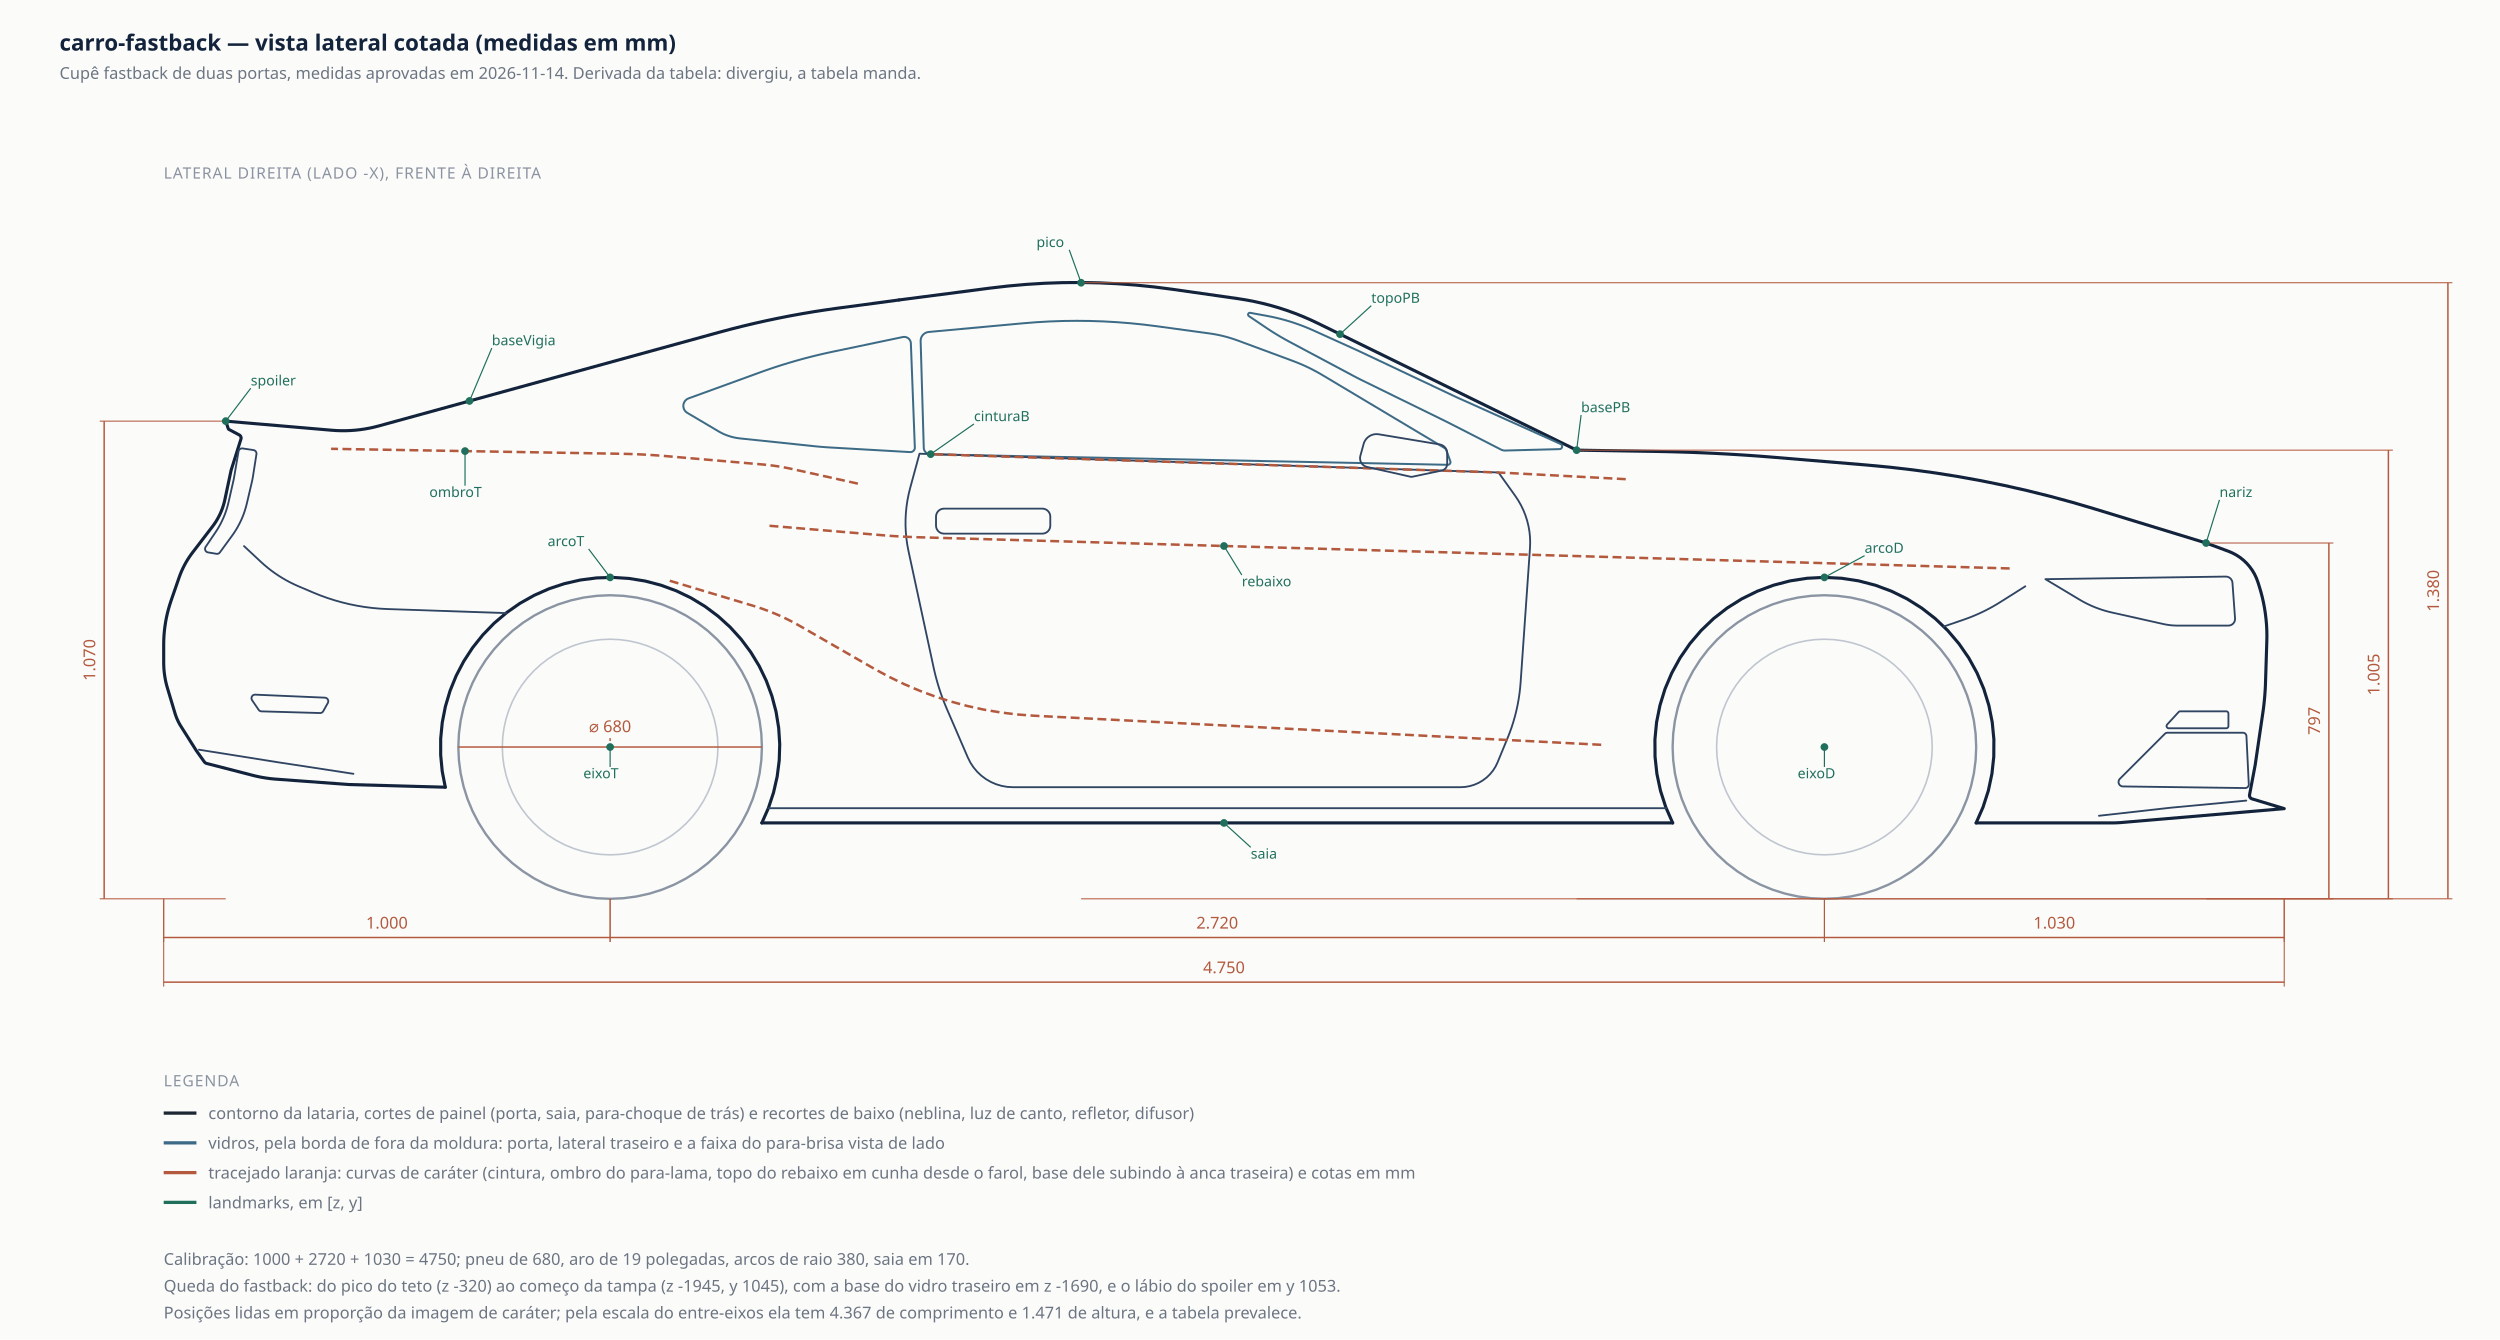
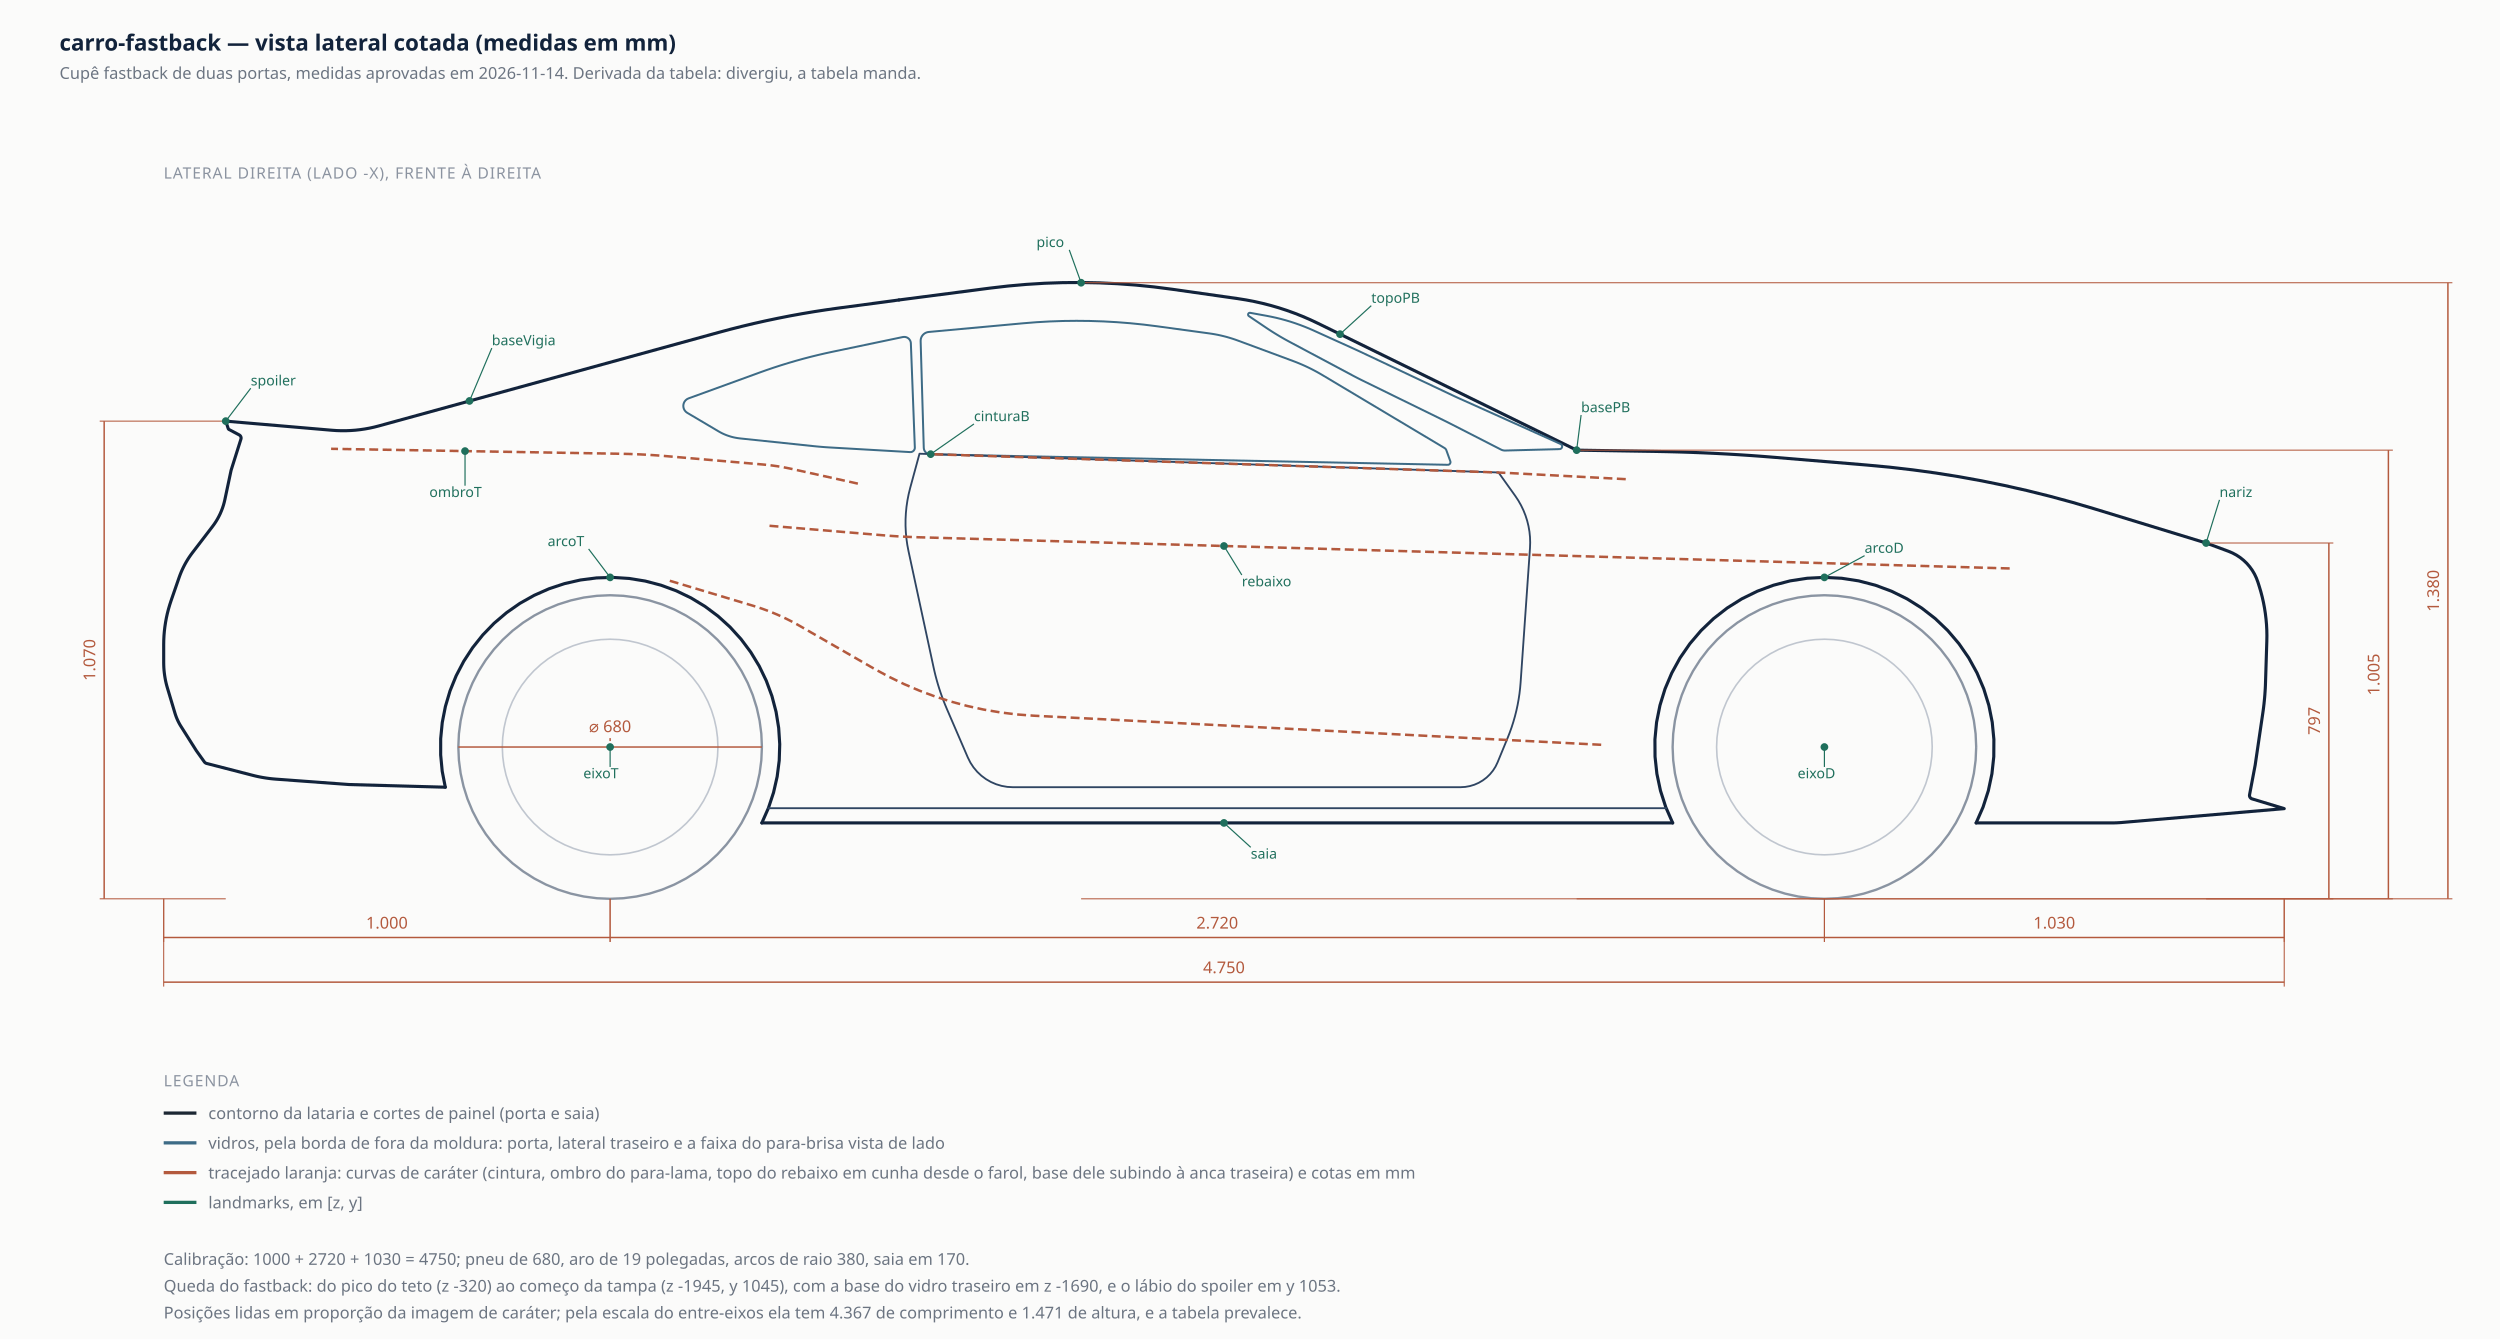
<svg xmlns="http://www.w3.org/2000/svg" viewBox="0 0 1680 900" width="1680" height="900" font-family="ui-sans-serif, system-ui, sans-serif">
  <rect width="1680" height="900" fill="#fbfbfa" />
  <style>
  .contorno{fill:none;stroke:#12233b;stroke-width:2.1;stroke-linejoin:round;stroke-linecap:round}
  .painel{fill:none;stroke:#2f4562;stroke-width:1.25;stroke-linejoin:round;stroke-linecap:round}
  .vidro{fill:none;stroke:#3d6b86;stroke-width:1.35;stroke-linejoin:round}
  .cromo{fill:none;stroke:#8a94a2;stroke-width:1.4;stroke-linejoin:round}
  .roda{fill:none;stroke:#8a94a2;stroke-width:1.6}
  .aro{fill:none;stroke:#c0c6cf;stroke-width:1.1}
  .oculta{fill:none;stroke:#8a94a2;stroke-width:1.1;stroke-dasharray:5 3}
  .eixo{fill:none;stroke:#c8ccd2;stroke-width:1;stroke-dasharray:9 4 2 4}
  .carater{fill:none;stroke:#b3593d;stroke-width:1.7;stroke-dasharray:6 3}
  .corte{fill:none;stroke:#6a4c93;stroke-width:1.9;stroke-dasharray:12 3 2 3}
  .cortet{fill:#6a4c93;font-size:11px;font-weight:700}
  .cota{stroke:#b3593d;stroke-width:1;fill:none}
  .ext{stroke:#b3593d;stroke-width:0.7;fill:none}
  .cotat{fill:#b3593d;font-size:11px}
  .lm{fill:#1f6f5c}
  .lmt{fill:#1f6f5c;font-size:9.5px}
  .tit{fill:#12233b;font-size:15px;font-weight:600}
  .sub{fill:#6b7481;font-size:11px}
  .rot{fill:#8b93a0;font-size:10.5px;letter-spacing:.06em}
</style>
  <text x="40" y="34" class="tit">carro-fastback — vista lateral cotada (medidas em mm)</text>
  <text x="40" y="53" class="sub">Cupê fastback de duas portas, medidas aprovadas em 2026-11-14. Derivada da tabela: divergiu, a tabela manda.</text>
  <text x="110" y="120" class="rot">LATERAL DIREITA (LADO -X), FRENTE À DIREITA</text>
  <path class="contorno" d="M 1327.96 553 L 1418.67 553 L 1419.43 553 L 1420.2 552.99 L 1420.97 552.97 L 1421.73 552.95 L 1422.5 552.92 L 1423.26 552.88 L 1424.03 552.84 L 1424.79 552.79 L 1425.56 552.74 L 1426.32 552.67 L 1535 543.4 L 1513.36 536.83 L 1513.03 536.7 L 1512.73 536.53 L 1512.45 536.31 L 1512.21 536.06 L 1512.01 535.77 L 1511.85 535.46 L 1511.73 535.13 L 1511.67 534.78 L 1511.66 534.43 L 1511.7 534.08 L 1515.43 514.37 L 1515.44 514.29 L 1515.46 514.22 L 1515.47 514.15 L 1515.48 514.07 L 1515.5 514 L 1515.51 513.93 L 1515.52 513.85 L 1515.53 513.78 L 1515.54 513.71 L 1515.55 513.63 L 1520.61 479.17 L 1520.9 477.13 L 1521.16 475.1 L 1521.4 473.06 L 1521.61 471.02 L 1521.81 468.97 L 1521.98 466.93 L 1522.12 464.88 L 1522.25 462.83 L 1522.35 460.78 L 1522.42 458.73 L 1523.3 430.87 L 1523.36 427.13 L 1523.29 423.39 L 1523.09 419.66 L 1522.76 415.93 L 1522.31 412.22 L 1521.74 408.52 L 1521.04 404.85 L 1520.22 401.2 L 1519.27 397.58 L 1518.2 394 L 1517.33 391.25 L 1516.3 388.46 L 1515.03 385.77 L 1513.51 383.21 L 1511.77 380.8 L 1509.82 378.55 L 1507.67 376.5 L 1505.35 374.64 L 1502.86 373.01 L 1500.24 371.61 L 1497.5 370.45 L 1482.5 364.9" />
  <path class="contorno" d="M 1482.5 364.9 L 1407.5 341.95 L 1392.51 337.54 L 1377.43 333.45 L 1362.26 329.68 L 1347.02 326.24 L 1331.71 323.12 L 1316.33 320.33 L 1300.9 317.87 L 1285.42 315.75 L 1269.9 313.95 L 1254.34 312.49 L 1192.58 307.34 L 1184.57 306.7 L 1176.55 306.11 L 1168.52 305.58 L 1160.5 305.1 L 1152.47 304.67 L 1144.43 304.3 L 1136.4 303.98 L 1128.36 303.72 L 1120.32 303.51 L 1112.28 303.35 L 1059.5 302.5" />
  <path class="contorno" d="M 1059.5 302.5 L 885.59 217.25 L 880.48 214.84 L 875.29 212.59 L 870.03 210.51 L 864.72 208.59 L 859.34 206.84 L 853.91 205.26 L 848.44 203.86 L 842.92 202.62 L 837.37 201.56 L 831.79 200.67 L 787.6 194.37 L 775.43 192.8 L 763.23 191.56 L 750.99 190.66 L 738.74 190.08 L 726.47 189.84 L 714.21 189.93 L 701.95 190.35 L 689.7 191.11 L 677.48 192.2 L 665.3 193.61 L 604.1 201.58" />
  <path class="contorno" d="M 604.1 201.58 L 563.3 207.04 L 555.16 208.19 L 547.04 209.44 L 538.93 210.81 L 530.84 212.28 L 522.78 213.87 L 514.73 215.56 L 506.71 217.36 L 498.72 219.27 L 490.75 221.29 L 482.81 223.42 L 254.53 286.23 L 251.44 287.02 L 248.33 287.7 L 245.19 288.27 L 242.04 288.73 L 238.87 289.08 L 235.69 289.31 L 232.51 289.43 L 229.32 289.44 L 226.13 289.34 L 222.95 289.12 L 151.7 283" />
  <path class="contorno" d="M 151.7 283 L 153.35 287.95 L 153.38 288.03 L 153.42 288.11 L 153.46 288.19 L 153.51 288.27 L 153.57 288.34 L 153.63 288.41 L 153.7 288.47 L 153.77 288.53 L 153.84 288.58 L 153.92 288.63 L 160.74 292.26 L 161.02 292.44 L 161.28 292.65 L 161.5 292.9 L 161.69 293.17 L 161.83 293.47 L 161.94 293.79 L 162 294.12 L 162.01 294.45 L 161.98 294.78 L 161.9 295.1 L 155.48 315.45 L 155.44 315.56 L 155.41 315.67 L 155.37 315.78 L 155.34 315.89 L 155.31 316 L 155.28 316.12 L 155.26 316.23 L 155.23 316.34 L 155.2 316.46 L 155.18 316.57 L 151.11 335.75 L 150.65 337.7 L 150.11 339.62 L 149.48 341.52 L 148.76 343.39 L 147.97 345.23 L 147.09 347.02 L 146.14 348.78 L 145.11 350.49 L 144 352.16 L 142.82 353.77 L 129.39 371.31 L 128.25 372.85 L 127.15 374.43 L 126.11 376.04 L 125.12 377.69 L 124.18 379.37 L 123.3 381.08 L 122.47 382.81 L 121.7 384.57 L 120.99 386.35 L 120.33 388.16 L 114.95 403.7 L 114.02 406.55 L 113.18 409.43 L 112.44 412.33 L 111.79 415.26 L 111.25 418.21 L 110.8 421.18 L 110.45 424.15 L 110.2 427.14 L 110.05 430.14 L 110 433.14 L 110 445.19 L 110.03 446.94 L 110.1 448.69 L 110.23 450.43 L 110.41 452.17 L 110.64 453.91 L 110.92 455.63 L 111.24 457.35 L 111.62 459.06 L 112.05 460.75 L 112.53 462.43 L 117.58 479.27 L 117.88 480.21 L 118.2 481.14 L 118.54 482.05 L 118.91 482.96 L 119.31 483.86 L 119.73 484.75 L 120.17 485.62 L 120.63 486.48 L 121.12 487.33 L 121.64 488.17 L 131.72 504.11 L 131.76 504.17 L 131.79 504.23 L 131.83 504.28 L 131.87 504.34 L 131.9 504.4 L 131.94 504.45 L 131.98 504.51 L 132.02 504.56 L 132.06 504.62 L 132.1 504.68 L 137.27 511.91 L 137.39 512.08 L 137.53 512.23 L 137.68 512.38 L 137.84 512.52 L 138.01 512.64 L 138.19 512.75 L 138.37 512.85 L 138.56 512.94 L 138.76 513.01 L 138.96 513.07 L 169.7 520.99 L 171.26 521.38 L 172.82 521.74 L 174.4 522.07 L 175.98 522.37 L 177.56 522.64 L 179.15 522.89 L 180.74 523.11 L 182.33 523.3 L 183.93 523.46 L 185.53 523.59 L 233.95 527.16 L 234.06 527.17 L 234.17 527.17 L 234.28 527.18 L 234.39 527.19 L 234.5 527.19 L 234.61 527.2 L 234.72 527.2 L 234.83 527.21 L 234.94 527.21 L 235.05 527.22 L 299.24 529" />
  <path class="contorno" d="M 299.24 529 L 297.16 518.25 L 296.13 507.34 L 296.14 496.39 L 297.2 485.49 L 299.31 474.74 L 302.43 464.24 L 306.55 454.1 L 311.63 444.39 L 317.61 435.22 L 324.45 426.66 L 332.07 418.79 L 340.42 411.7 L 349.4 405.44 L 358.95 400.07 L 368.97 395.64 L 379.36 392.19 L 390.04 389.76 L 400.9 388.36 L 411.85 388.02 L 422.78 388.72 L 433.59 390.47 L 444.19 393.25 L 454.47 397.03 L 464.33 401.78 L 473.7 407.46 L 482.48 414.01 L 490.59 421.37 L 497.96 429.48 L 504.51 438.25 L 510.19 447.61 L 514.95 457.48 L 518.74 467.76 L 521.52 478.35 L 523.27 489.16 L 523.98 500.09 L 523.64 511.04 L 522.25 521.9 L 519.82 532.58 L 516.38 542.98 L 511.96 553" />
  <path class="contorno" d="M 511.96 553 L 1124.04 553" />
  <path class="contorno" d="M 1124.04 553 L 1119.39 542.38 L 1115.84 531.35 L 1113.43 520.01 L 1112.18 508.48 L 1112.11 496.89 L 1113.22 485.35 L 1115.5 473.98 L 1118.91 462.91 L 1123.44 452.23 L 1129.02 442.08 L 1135.61 432.54 L 1143.13 423.72 L 1151.51 415.7 L 1160.66 408.59 L 1170.48 402.43 L 1180.88 397.31 L 1191.75 393.27 L 1202.97 390.35 L 1214.42 388.59 L 1226 388 L 1237.58 388.59 L 1249.03 390.35 L 1260.25 393.27 L 1271.12 397.31 L 1281.52 402.43 L 1291.34 408.59 L 1300.49 415.7 L 1308.87 423.72 L 1316.39 432.54 L 1322.98 442.08 L 1328.56 452.23 L 1333.09 462.91 L 1336.5 473.98 L 1338.78 485.35 L 1339.89 496.89 L 1339.82 508.48 L 1338.57 520.01 L 1336.16 531.35 L 1332.61 542.38 L 1327.96 553" />
  <path class="vidro" d="M 972.88 312.35 L 973.23 312.32 L 973.56 312.23 L 973.87 312.07 L 974.15 311.86 L 974.38 311.6 L 974.55 311.3 L 974.67 310.97 L 974.72 310.62 L 974.7 310.27 L 974.61 309.94 L 971.96 302.61 L 971.89 302.42 L 971.8 302.23 L 971.7 302.05 L 971.58 301.88 L 971.46 301.72 L 971.32 301.56 L 971.17 301.42 L 971.02 301.29 L 970.85 301.16 L 970.68 301.05 L 888.69 252.07 L 886.79 250.96 L 884.87 249.88 L 882.92 248.84 L 880.96 247.83 L 878.98 246.86 L 876.98 245.92 L 874.97 245.03 L 872.94 244.17 L 870.89 243.34 L 868.83 242.56 L 831.77 228.83 L 829.92 228.17 L 828.05 227.55 L 826.17 226.97 L 824.27 226.42 L 822.37 225.93 L 820.45 225.47 L 818.53 225.05 L 816.59 224.68 L 814.65 224.35 L 812.7 224.06 L 777.5 219.25 L 768.53 218.13 L 759.53 217.21 L 750.51 216.5 L 741.48 215.99 L 732.44 215.69 L 723.4 215.59 L 714.36 215.7 L 705.32 216.02 L 696.29 216.54 L 687.27 217.27 L 624.11 223.08 L 623.22 223.23 L 622.36 223.52 L 621.56 223.92 L 620.82 224.45 L 620.17 225.08 L 619.62 225.8 L 619.19 226.59 L 618.88 227.44 L 618.71 228.33 L 618.67 229.23 L 620.77 300.92 L 620.85 301.6 L 621.02 302.26 L 621.29 302.89 L 621.66 303.47 L 622.1 303.98 L 622.63 304.43 L 623.21 304.79 L 623.84 305.05 L 624.5 305.22 L 625.18 305.29 L 972.88 312.35" />
  <path class="vidro" d="M 1048.01 301.81 L 1048.49 301.73 L 1048.93 301.53 L 1049.3 301.22 L 1049.57 300.82 L 1049.73 300.36 L 1049.76 299.88 L 1049.66 299.41 L 1049.44 298.98 L 1049.12 298.62 L 1048.71 298.37 L 980.59 267.74 L 980.17 267.55 L 979.75 267.36 L 979.34 267.17 L 978.92 266.98 L 978.5 266.79 L 978.09 266.6 L 977.67 266.41 L 977.26 266.21 L 976.85 266.02 L 976.43 265.82 L 914.23 236.42 L 913.89 236.26 L 913.54 236.09 L 913.19 235.93 L 912.84 235.77 L 912.5 235.61 L 912.15 235.45 L 911.8 235.29 L 911.45 235.13 L 911.1 234.97 L 910.75 234.81 L 882.77 222.12 L 879.72 220.78 L 876.63 219.52 L 873.51 218.33 L 870.37 217.22 L 867.19 216.18 L 864 215.23 L 860.78 214.35 L 857.53 213.55 L 854.28 212.84 L 851 212.2 L 840.12 210.22 L 839.8 210.21 L 839.48 210.28 L 839.19 210.44 L 838.96 210.67 L 838.8 210.95 L 838.72 211.27 L 838.72 211.59 L 838.82 211.9 L 838.99 212.18 L 839.24 212.4 L 850.75 220.17 L 852.3 221.21 L 853.87 222.23 L 855.44 223.23 L 857.03 224.22 L 858.63 225.19 L 860.23 226.15 L 861.85 227.09 L 863.47 228.01 L 865.11 228.91 L 866.75 229.8 L 908.86 252.26 L 909.59 252.65 L 910.32 253.03 L 911.05 253.41 L 911.78 253.79 L 912.52 254.17 L 913.25 254.54 L 913.99 254.91 L 914.72 255.28 L 915.46 255.65 L 916.2 256.01 L 970.6 282.67 L 970.98 282.86 L 971.36 283.04 L 971.74 283.23 L 972.12 283.42 L 972.5 283.61 L 972.87 283.8 L 973.25 283.99 L 973.63 284.18 L 974 284.37 L 974.38 284.56 L 1008.64 302.1 L 1008.91 302.23 L 1009.18 302.35 L 1009.47 302.45 L 1009.75 302.54 L 1010.04 302.61 L 1010.34 302.67 L 1010.63 302.72 L 1010.93 302.75 L 1011.23 302.76 L 1011.53 302.76 L 1048.01 301.81" />
  <path class="vidro" d="M 611.6 303.81 L 612.1 303.8 L 612.59 303.7 L 613.06 303.53 L 613.49 303.28 L 613.88 302.96 L 614.2 302.58 L 614.46 302.15 L 614.65 301.69 L 614.75 301.2 L 614.77 300.7 L 612.1 230.72 L 612.01 229.95 L 611.78 229.2 L 611.42 228.51 L 610.95 227.88 L 610.38 227.35 L 609.72 226.92 L 609 226.62 L 608.24 226.44 L 607.46 226.4 L 606.68 226.49 L 559.64 236.34 L 554.63 237.42 L 549.63 238.58 L 544.65 239.81 L 539.69 241.11 L 534.75 242.48 L 529.83 243.92 L 524.93 245.43 L 520.05 247.01 L 515.19 248.66 L 510.36 250.38 L 462.73 267.7 L 461.64 268.24 L 460.7 269.01 L 459.96 269.97 L 459.45 271.08 L 459.2 272.27 L 459.23 273.49 L 459.52 274.67 L 460.08 275.75 L 460.86 276.68 L 461.83 277.42 L 482.73 289.79 L 484.08 290.55 L 485.46 291.26 L 486.87 291.9 L 488.31 292.48 L 489.77 292.99 L 491.25 293.45 L 492.75 293.84 L 494.26 294.16 L 495.79 294.42 L 497.32 294.62 L 546.92 299.82 L 548.04 299.93 L 549.15 300.04 L 550.27 300.14 L 551.39 300.24 L 552.51 300.33 L 553.62 300.42 L 554.74 300.51 L 555.86 300.58 L 556.98 300.66 L 558.1 300.72 L 611.6 303.81" />
  <path class="painel" d="M 1007 317.5 L 1018.25 333.25 L 1020.3 336.35 L 1022.14 339.58 L 1023.75 342.93 L 1025.12 346.38 L 1026.26 349.92 L 1027.14 353.52 L 1027.78 357.19 L 1028.16 360.88 L 1028.28 364.6 L 1028.15 368.31 L 1021.85 458.62 L 1021.52 462.46 L 1021.07 466.28 L 1020.49 470.09 L 1019.8 473.88 L 1018.98 477.64 L 1018.04 481.38 L 1016.98 485.08 L 1015.81 488.75 L 1014.51 492.38 L 1013.1 495.96 L 1006.38 512.28 L 1005 515.15 L 1003.29 517.83 L 1001.27 520.3 L 998.98 522.51 L 996.44 524.43 L 993.7 526.05 L 990.78 527.33 L 987.73 528.25 L 984.6 528.81 L 981.42 529 L 680.7 529 L 676.87 528.78 L 673.09 528.11 L 669.41 527.01 L 665.89 525.49 L 662.57 523.57 L 659.49 521.28 L 656.7 518.65 L 654.23 515.71 L 652.12 512.51 L 650.4 509.08 L 636.32 476.48 L 635.19 473.78 L 634.1 471.06 L 633.08 468.32 L 632.1 465.56 L 631.18 462.78 L 630.32 459.99 L 629.51 457.17 L 628.75 454.35 L 628.05 451.51 L 627.4 448.65 L 610.53 370.45 L 609.72 366.22 L 609.12 361.96 L 608.72 357.67 L 608.52 353.37 L 608.53 349.07 L 608.75 344.77 L 609.17 340.49 L 609.8 336.23 L 610.63 332.01 L 611.66 327.83 L 617.9 304.9 L 1007 317.5" />
  <path class="painel" d="M 516.33 543.1 L 1119.67 543.1" />
-   <path class="painel" d="M 340.03 412 L 260.56 409.29 L 255.41 409.02 L 250.28 408.56 L 245.16 407.91 L 240.07 407.07 L 235.02 406.05 L 230.01 404.84 L 225.04 403.45 L 220.13 401.88 L 215.28 400.13 L 210.5 398.2 L 200.66 394.02 L 197.88 392.78 L 195.14 391.44 L 192.45 390.01 L 189.82 388.49 L 187.23 386.87 L 184.71 385.17 L 182.25 383.38 L 179.85 381.5 L 177.51 379.54 L 175.25 377.5 L 164 367" />
  <path class="carater" d="M 1092.5 322 L 1016.15 317.98 L 1014.32 317.89 L 1012.49 317.8 L 1010.66 317.71 L 1008.83 317.63 L 1007 317.55 L 1005.17 317.47 L 1003.34 317.4 L 1001.5 317.33 L 999.67 317.27 L 997.84 317.2 L 625.4 305.2" />
  <path class="carater" d="M 576.5 325 L 532.19 315.15 L 530.26 314.74 L 528.31 314.35 L 526.36 313.98 L 524.41 313.64 L 522.45 313.32 L 520.49 313.04 L 518.52 312.77 L 516.55 312.54 L 514.58 312.33 L 512.61 312.14 L 448.04 306.55 L 444.93 306.29 L 441.82 306.05 L 438.71 305.84 L 435.6 305.64 L 432.49 305.47 L 429.37 305.32 L 426.25 305.19 L 423.14 305.08 L 420.02 305 L 416.9 304.93 L 222.5 301.6" />
  <path class="carater" d="M 1350.5 382 L 617.64 361.05 L 615.17 360.98 L 612.7 360.88 L 610.24 360.78 L 607.77 360.66 L 605.31 360.53 L 602.85 360.39 L 600.38 360.23 L 597.92 360.06 L 595.46 359.87 L 593 359.67 L 515.6 353.2" />
  <path class="carater" d="M 1076 500.5 L 694.65 480.95 L 683.37 480.11 L 672.15 478.73 L 661 476.83 L 649.95 474.4 L 639.03 471.46 L 628.26 468 L 617.67 464.04 L 607.27 459.59 L 597.09 454.65 L 587.16 449.24 L 537.58 420.69 L 534.56 418.99 L 531.5 417.37 L 528.4 415.81 L 525.27 414.33 L 522.1 412.92 L 518.9 411.59 L 515.67 410.33 L 512.42 409.14 L 509.13 408.03 L 505.83 407 L 447.5 389.5" />
-   <path class="painel" d="M 1500.21 391.63 L 1500.11 390.96 L 1499.91 390.31 L 1499.61 389.7 L 1499.23 389.14 L 1498.76 388.64 L 1498.23 388.22 L 1497.63 387.89 L 1497 387.65 L 1496.33 387.5 L 1495.66 387.46 L 1374.5 389.2 L 1397.1 402.76 L 1399.19 403.97 L 1401.3 405.1 L 1403.46 406.17 L 1405.64 407.17 L 1407.86 408.1 L 1410.11 408.95 L 1412.38 409.74 L 1414.68 410.45 L 1416.99 411.08 L 1419.33 411.64 L 1453.65 419.32 L 1454.62 419.52 L 1455.59 419.71 L 1456.57 419.87 L 1457.55 420.01 L 1458.53 420.13 L 1459.51 420.23 L 1460.5 420.3 L 1461.49 420.36 L 1462.48 420.39 L 1463.47 420.4 L 1497.46 420.4 L 1498.2 420.34 L 1498.91 420.16 L 1499.59 419.86 L 1500.21 419.46 L 1500.76 418.96 L 1501.21 418.38 L 1501.57 417.74 L 1501.81 417.04 L 1501.94 416.31 L 1501.95 415.57 L 1500.21 391.63" />
-   <path class="painel" d="M 163.02 301.35 L 162.65 301.32 L 162.28 301.35 L 161.92 301.44 L 161.58 301.58 L 161.26 301.78 L 160.98 302.02 L 160.74 302.3 L 160.54 302.61 L 160.39 302.96 L 160.3 303.32 L 157.37 320.41 L 157.32 320.73 L 157.26 321.05 L 157.2 321.36 L 157.14 321.68 L 157.08 322 L 157.01 322.31 L 156.95 322.63 L 156.88 322.94 L 156.81 323.26 L 156.74 323.57 L 153.59 337.43 L 153.06 339.59 L 152.45 341.73 L 151.76 343.84 L 150.99 345.93 L 150.14 347.98 L 149.22 350.01 L 148.22 352 L 147.15 353.95 L 146.01 355.86 L 144.8 357.72 L 138.19 367.5 L 137.97 367.93 L 137.83 368.38 L 137.78 368.86 L 137.83 369.34 L 137.98 369.79 L 138.21 370.21 L 138.52 370.58 L 138.9 370.87 L 139.32 371.09 L 139.79 371.21 L 145.44 372.16 L 145.7 372.19 L 145.97 372.19 L 146.23 372.16 L 146.49 372.1 L 146.74 372.01 L 146.98 371.9 L 147.21 371.76 L 147.42 371.59 L 147.6 371.41 L 147.77 371.2 L 155.92 360.04 L 157.3 358.07 L 158.6 356.05 L 159.81 353.97 L 160.94 351.85 L 161.99 349.69 L 162.95 347.49 L 163.82 345.25 L 164.59 342.97 L 165.28 340.67 L 165.88 338.34 L 169.19 324.19 L 169.29 323.75 L 169.39 323.31 L 169.48 322.87 L 169.57 322.43 L 169.66 321.99 L 169.74 321.55 L 169.82 321.11 L 169.9 320.67 L 169.98 320.22 L 170.05 319.78 L 172.33 305.19 L 172.36 304.81 L 172.33 304.43 L 172.24 304.06 L 172.09 303.72 L 171.89 303.39 L 171.64 303.11 L 171.35 302.86 L 171.03 302.67 L 170.68 302.53 L 170.31 302.44 L 163.02 301.35" />
-   <path class="painel" d="M 705.8 347.2 L 705.73 346.36 L 705.54 345.53 L 705.21 344.75 L 704.77 344.03 L 704.22 343.38 L 703.57 342.83 L 702.85 342.39 L 702.07 342.06 L 701.24 341.87 L 700.4 341.8 L 634.4 341.8 L 633.56 341.87 L 632.73 342.06 L 631.95 342.39 L 631.23 342.83 L 630.58 343.38 L 630.03 344.03 L 629.59 344.75 L 629.26 345.53 L 629.07 346.36 L 629 347.2 L 629 353.2 L 629.07 354.04 L 629.26 354.87 L 629.59 355.65 L 630.03 356.37 L 630.58 357.02 L 631.23 357.57 L 631.95 358.01 L 632.73 358.34 L 633.56 358.53 L 634.4 358.6 L 700.4 358.6 L 701.24 358.53 L 702.07 358.34 L 702.85 358.01 L 703.57 357.57 L 704.22 357.02 L 704.77 356.37 L 705.21 355.65 L 705.54 354.87 L 705.73 354.04 L 705.8 353.2 L 705.8 347.2" />
-   <path class="painel" d="M 972.5 304.58 L 972.44 303.74 L 972.26 302.92 L 971.97 302.13 L 971.58 301.38 L 971.08 300.7 L 970.49 300.1 L 969.82 299.59 L 969.09 299.17 L 968.31 298.86 L 967.49 298.66 L 926.51 291.84 L 925.2 291.71 L 923.88 291.79 L 922.59 292.05 L 921.35 292.5 L 920.18 293.13 L 919.13 293.92 L 918.2 294.86 L 917.41 295.92 L 916.79 297.09 L 916.35 298.33 L 914.16 306.34 L 913.98 307.29 L 913.96 308.26 L 914.09 309.22 L 914.37 310.15 L 914.8 311.02 L 915.37 311.8 L 916.05 312.49 L 916.84 313.06 L 917.7 313.49 L 918.63 313.78 L 947.86 320.36 L 947.99 320.38 L 948.11 320.4 L 948.24 320.42 L 948.37 320.43 L 948.5 320.43 L 948.63 320.43 L 948.76 320.42 L 948.89 320.41 L 949.01 320.39 L 949.14 320.36 L 968.94 316.16 L 969.52 315.99 L 970.08 315.74 L 970.61 315.42 L 971.08 315.04 L 971.5 314.59 L 971.85 314.09 L 972.13 313.54 L 972.33 312.97 L 972.46 312.37 L 972.5 311.76 L 972.5 304.58" />
-   <path class="painel" d="M 1497.5 479.5 L 1497.48 479.27 L 1497.43 479.04 L 1497.34 478.82 L 1497.21 478.62 L 1497.06 478.44 L 1496.88 478.29 L 1496.68 478.16 L 1496.46 478.07 L 1496.23 478.02 L 1496 478 L 1465.16 478 L 1465.03 478.01 L 1464.91 478.02 L 1464.79 478.05 L 1464.67 478.08 L 1464.56 478.13 L 1464.44 478.18 L 1464.34 478.24 L 1464.24 478.32 L 1464.14 478.4 L 1464.05 478.48 L 1456.32 486.88 L 1456.11 487.16 L 1455.98 487.48 L 1455.92 487.83 L 1455.95 488.17 L 1456.05 488.5 L 1456.22 488.8 L 1456.46 489.05 L 1456.75 489.24 L 1457.08 489.36 L 1457.42 489.4 L 1496 489.4 L 1496.23 489.38 L 1496.46 489.33 L 1496.68 489.24 L 1496.88 489.11 L 1497.06 488.96 L 1497.21 488.78 L 1497.34 488.58 L 1497.43 488.36 L 1497.48 488.13 L 1497.5 487.9 L 1497.5 479.5" />
-   <path class="painel" d="M 1509.61 494.68 L 1509.57 494.32 L 1509.47 493.97 L 1509.31 493.64 L 1509.11 493.33 L 1508.87 493.06 L 1508.59 492.83 L 1508.27 492.65 L 1507.93 492.51 L 1507.58 492.43 L 1507.21 492.4 L 1456.49 492.4 L 1456.31 492.41 L 1456.12 492.43 L 1455.93 492.47 L 1455.75 492.52 L 1455.58 492.58 L 1455.4 492.66 L 1455.24 492.75 L 1455.08 492.86 L 1454.94 492.98 L 1454.8 493.1 L 1424.53 523.37 L 1424.09 523.92 L 1423.8 524.56 L 1423.66 525.25 L 1423.68 525.95 L 1423.87 526.62 L 1424.21 527.24 L 1424.68 527.76 L 1425.26 528.15 L 1425.91 528.4 L 1426.61 528.49 L 1508.75 529.57 L 1509.14 529.54 L 1509.52 529.45 L 1509.88 529.3 L 1510.21 529.09 L 1510.51 528.83 L 1510.75 528.53 L 1510.95 528.19 L 1511.09 527.83 L 1511.16 527.44 L 1511.18 527.05 L 1509.61 494.68" />
-   <path class="painel" d="M 220.3 472.4 L 220.49 471.95 L 220.59 471.47 L 220.59 470.99 L 220.49 470.51 L 220.3 470.06 L 220.02 469.66 L 219.67 469.33 L 219.25 469.07 L 218.79 468.9 L 218.31 468.83 L 171.49 466.81 L 170.97 466.84 L 170.46 466.99 L 169.99 467.25 L 169.6 467.61 L 169.29 468.04 L 169.09 468.53 L 169 469.05 L 169.02 469.58 L 169.16 470.09 L 169.41 470.56 L 173.81 476.99 L 173.95 477.17 L 174.1 477.34 L 174.27 477.49 L 174.45 477.62 L 174.64 477.74 L 174.84 477.84 L 175.06 477.92 L 175.27 477.98 L 175.5 478.02 L 175.72 478.03 L 215.05 479.16 L 215.31 479.15 L 215.57 479.12 L 215.82 479.05 L 216.07 478.96 L 216.3 478.85 L 216.52 478.71 L 216.72 478.54 L 216.91 478.36 L 217.07 478.15 L 217.21 477.93 L 220.3 472.4" />
-   <path class="painel" d="M 133.7 503.8 L 186.06 512.13 L 186.14 512.14 L 186.23 512.16 L 186.32 512.17 L 186.41 512.19 L 186.5 512.2 L 186.59 512.21 L 186.68 512.23 L 186.77 512.24 L 186.86 512.25 L 186.95 512.27 L 237.5 520" />
-   <path class="painel" d="M 1361 394 L 1344.24 404.58 L 1341.89 406.03 L 1339.5 407.43 L 1337.08 408.76 L 1334.63 410.04 L 1332.15 411.27 L 1329.64 412.43 L 1327.11 413.54 L 1324.55 414.59 L 1321.96 415.57 L 1319.36 416.5 L 1306.22 421" />
-   <path class="painel" d="M 1509.5 538 L 1459.59 542.7 L 1459.37 542.72 L 1459.15 542.74 L 1458.93 542.76 L 1458.72 542.78 L 1458.5 542.8 L 1458.28 542.83 L 1458.07 542.85 L 1457.85 542.87 L 1457.63 542.9 L 1457.42 542.92 L 1410.5 548.2" />
  <path class="roda" d="M 1328 502 L 1327.61 493.11 L 1326.45 484.29 L 1324.52 475.6 L 1321.85 467.11 L 1318.44 458.89 L 1314.33 451 L 1309.55 443.5 L 1304.14 436.44 L 1298.12 429.88 L 1291.56 423.86 L 1284.5 418.45 L 1277 413.67 L 1269.11 409.56 L 1260.89 406.15 L 1252.4 403.48 L 1243.71 401.55 L 1234.89 400.39 L 1226 400 L 1217.11 400.39 L 1208.29 401.55 L 1199.6 403.48 L 1191.11 406.15 L 1182.89 409.56 L 1175 413.67 L 1167.5 418.45 L 1160.44 423.86 L 1153.88 429.88 L 1147.86 436.44 L 1142.45 443.5 L 1137.67 451 L 1133.56 458.89 L 1130.15 467.11 L 1127.48 475.6 L 1125.55 484.29 L 1124.39 493.11 L 1124 502 L 1124.39 510.89 L 1125.55 519.71 L 1127.48 528.4 L 1130.15 536.89 L 1133.56 545.11 L 1137.67 553 L 1142.45 560.5 L 1147.86 567.56 L 1153.88 574.12 L 1160.44 580.14 L 1167.5 585.55 L 1175 590.33 L 1182.89 594.44 L 1191.11 597.85 L 1199.6 600.52 L 1208.29 602.45 L 1217.11 603.61 L 1226 604 L 1234.89 603.61 L 1243.71 602.45 L 1252.4 600.52 L 1260.89 597.85 L 1269.11 594.44 L 1277 590.33 L 1284.5 585.55 L 1291.56 580.14 L 1298.12 574.12 L 1304.14 567.56 L 1309.55 560.5 L 1314.33 553 L 1318.44 545.11 L 1321.85 536.89 L 1324.52 528.4 L 1326.45 519.71 L 1327.61 510.89 L 1328 502" />
  <path class="roda" d="M 512 502 L 511.61 493.11 L 510.45 484.29 L 508.52 475.6 L 505.85 467.11 L 502.44 458.89 L 498.33 451 L 493.55 443.5 L 488.14 436.44 L 482.12 429.88 L 475.56 423.86 L 468.5 418.45 L 461 413.67 L 453.11 409.56 L 444.89 406.15 L 436.4 403.48 L 427.71 401.55 L 418.89 400.39 L 410 400 L 401.11 400.39 L 392.29 401.55 L 383.6 403.48 L 375.11 406.15 L 366.89 409.56 L 359 413.67 L 351.5 418.45 L 344.44 423.86 L 337.88 429.88 L 331.86 436.44 L 326.45 443.5 L 321.67 451 L 317.56 458.89 L 314.15 467.11 L 311.48 475.6 L 309.55 484.29 L 308.39 493.11 L 308 502 L 308.39 510.89 L 309.55 519.71 L 311.48 528.4 L 314.15 536.89 L 317.56 545.11 L 321.67 553 L 326.45 560.5 L 331.86 567.56 L 337.88 574.12 L 344.44 580.14 L 351.5 585.55 L 359 590.33 L 366.89 594.44 L 375.11 597.85 L 383.6 600.52 L 392.29 602.45 L 401.11 603.61 L 410 604 L 418.89 603.61 L 427.71 602.45 L 436.4 600.52 L 444.89 597.85 L 453.11 594.44 L 461 590.33 L 468.5 585.55 L 475.56 580.14 L 482.12 574.12 L 488.14 567.56 L 493.55 560.5 L 498.33 553 L 502.44 545.11 L 505.85 536.89 L 508.52 528.4 L 510.45 519.71 L 511.61 510.89 L 512 502" />
  <path class="aro" d="M 1298.45 502 L 1298.17 495.69 L 1297.35 489.42 L 1295.98 483.25 L 1294.08 477.22 L 1291.66 471.38 L 1288.74 465.77 L 1285.35 460.44 L 1281.5 455.43 L 1277.23 450.77 L 1272.57 446.5 L 1267.56 442.65 L 1262.22 439.26 L 1256.62 436.34 L 1250.78 433.92 L 1244.75 432.02 L 1238.58 430.65 L 1232.31 429.83 L 1226 429.55 L 1219.69 429.83 L 1213.42 430.65 L 1207.25 432.02 L 1201.22 433.92 L 1195.38 436.34 L 1189.77 439.26 L 1184.44 442.65 L 1179.43 446.5 L 1174.77 450.77 L 1170.5 455.43 L 1166.65 460.44 L 1163.26 465.77 L 1160.34 471.38 L 1157.92 477.22 L 1156.02 483.25 L 1154.65 489.42 L 1153.83 495.69 L 1153.55 502 L 1153.83 508.31 L 1154.65 514.58 L 1156.02 520.75 L 1157.92 526.78 L 1160.34 532.62 L 1163.26 538.22 L 1166.65 543.56 L 1170.5 548.57 L 1174.77 553.23 L 1179.43 557.5 L 1184.44 561.35 L 1189.77 564.74 L 1195.38 567.66 L 1201.22 570.08 L 1207.25 571.98 L 1213.42 573.35 L 1219.69 574.17 L 1226 574.45 L 1232.31 574.17 L 1238.58 573.35 L 1244.75 571.98 L 1250.78 570.08 L 1256.62 567.66 L 1262.22 564.74 L 1267.56 561.35 L 1272.57 557.5 L 1277.23 553.23 L 1281.5 548.57 L 1285.35 543.56 L 1288.74 538.22 L 1291.66 532.62 L 1294.08 526.78 L 1295.98 520.75 L 1297.35 514.58 L 1298.17 508.31 L 1298.45 502" />
  <path class="aro" d="M 482.45 502 L 482.17 495.69 L 481.35 489.42 L 479.98 483.25 L 478.08 477.22 L 475.66 471.38 L 472.74 465.77 L 469.35 460.44 L 465.5 455.43 L 461.23 450.77 L 456.57 446.5 L 451.56 442.65 L 446.22 439.26 L 440.62 436.34 L 434.78 433.92 L 428.75 432.02 L 422.58 430.65 L 416.31 429.83 L 410 429.55 L 403.69 429.83 L 397.42 430.65 L 391.25 432.02 L 385.22 433.92 L 379.38 436.34 L 373.77 439.26 L 368.44 442.65 L 363.43 446.5 L 358.77 450.77 L 354.5 455.43 L 350.65 460.44 L 347.26 465.77 L 344.34 471.38 L 341.92 477.22 L 340.02 483.25 L 338.65 489.42 L 337.83 495.69 L 337.55 502 L 337.83 508.31 L 338.65 514.58 L 340.02 520.75 L 341.92 526.78 L 344.34 532.62 L 347.26 538.22 L 350.65 543.56 L 354.5 548.57 L 358.77 553.23 L 363.43 557.5 L 368.44 561.35 L 373.77 564.74 L 379.38 567.66 L 385.22 570.08 L 391.25 571.98 L 397.42 573.35 L 403.69 574.17 L 410 574.45 L 416.31 574.17 L 422.58 573.35 L 428.75 571.98 L 434.78 570.08 L 440.62 567.66 L 446.22 564.74 L 451.56 561.35 L 456.57 557.5 L 461.23 553.23 L 465.5 548.57 L 469.35 543.56 L 472.74 538.22 L 475.66 532.62 L 478.08 526.78 L 479.98 520.75 L 481.35 514.58 L 482.17 508.31 L 482.45 502" />
  <path class="cota" d="M 410 630 L 1226 630" />
  <path class="ext" d="M 410 604 L 410 633" />
  <path class="ext" d="M 1226 604 L 1226 633" />
  <text x="818" y="624" class="cotat" text-anchor="middle">2.720</text>
  <path class="cota" d="M 1226 630 L 1535 630" />
  <path class="ext" d="M 1226 604 L 1226 633" />
  <path class="ext" d="M 1535 604 L 1535 633" />
  <text x="1380.5" y="624" class="cotat" text-anchor="middle">1.030</text>
  <path class="cota" d="M 110 630 L 410 630" />
  <path class="ext" d="M 110 604 L 110 633" />
  <path class="ext" d="M 410 604 L 410 633" />
  <text x="260" y="624" class="cotat" text-anchor="middle">1.000</text>
  <path class="cota" d="M 110 660 L 1535 660" />
  <path class="ext" d="M 110 604 L 110 663" />
  <path class="ext" d="M 1535 604 L 1535 663" />
  <text x="822.5" y="654" class="cotat" text-anchor="middle">4.750</text>
  <path class="cota" d="M 1645 604 L 1645 190" />
  <path class="ext" d="M 726.5 604 L 1648 604" />
  <path class="ext" d="M 726.5 190 L 1648 190" />
  <text x="1639" y="397" class="cotat" text-anchor="middle" transform="rotate(-90 1639 397)">1.380</text>
  <path class="cota" d="M 1605 604 L 1605 302.5" />
  <path class="ext" d="M 1059.5 604 L 1608 604" />
  <path class="ext" d="M 1059.5 302.5 L 1608 302.5" />
  <text x="1599" y="453.25" class="cotat" text-anchor="middle" transform="rotate(-90 1599 453.25)">1.005</text>
  <path class="cota" d="M 1565 604 L 1565 364.9" />
  <path class="ext" d="M 1482.5 604 L 1568 604" />
  <path class="ext" d="M 1482.5 364.9 L 1568 364.9" />
  <text x="1559" y="484.45" class="cotat" text-anchor="middle" transform="rotate(-90 1559 484.45)">797</text>
  <path class="cota" d="M 70 604 L 70 283" />
  <path class="ext" d="M 151.7 604 L 67 604" />
  <path class="ext" d="M 151.7 283 L 67 283" />
  <text x="64" y="443.5" class="cotat" text-anchor="middle" transform="rotate(-90 64 443.5)">1.070</text>
  <path class="cota" d="M 308 502 L 512 502" />
  <text x="410" y="492" class="cotat" text-anchor="middle">⌀ 680</text>
  <path class="cota" stroke-dasharray="2 2" d="M 410 502 L 410 494.2" />
  <circle class="lm" cx="1226" cy="502" r="2.6" />
  <text class="lmt" x="1208" y="523">eixoD</text>
  <path class="lm" stroke="#1f6f5c" stroke-width="0.8" fill="none" d="M 1226 502 L 1226 515.4" />
  <circle class="lm" cx="410" cy="502" r="2.6" />
  <text class="lmt" x="392" y="523">eixoT</text>
  <path class="lm" stroke="#1f6f5c" stroke-width="0.8" fill="none" d="M 410 502 L 410 515.4" />
  <circle class="lm" cx="1482.5" cy="364.9" r="2.6" />
  <text class="lmt" x="1491.5" y="334">nariz</text>
  <path class="lm" stroke="#1f6f5c" stroke-width="0.8" fill="none" d="M 1482.5 364.9 L 1491.5 335.9" />
  <circle class="lm" cx="1059.5" cy="302.5" r="2.6" />
  <text class="lmt" x="1062.5" y="277">basePB</text>
  <path class="lm" stroke="#1f6f5c" stroke-width="0.8" fill="none" d="M 1059.5 302.5 L 1062.5 278.9" />
  <circle class="lm" cx="900.5" cy="224.56" r="2.6" />
  <text class="lmt" x="921.5" y="203.5">topoPB</text>
  <path class="lm" stroke="#1f6f5c" stroke-width="0.8" fill="none" d="M 900.5 224.56 L 921.5 205.4" />
  <circle class="lm" cx="726.5" cy="190" r="2.6" />
  <text class="lmt" x="696.5" y="166">pico</text>
  <path class="lm" stroke="#1f6f5c" stroke-width="0.8" fill="none" d="M 726.5 190 L 718.54 167.9" />
  <circle class="lm" cx="315.5" cy="269.44" r="2.6" />
  <text class="lmt" x="330.5" y="232">baseVigia</text>
  <path class="lm" stroke="#1f6f5c" stroke-width="0.8" fill="none" d="M 315.5 269.44 L 330.5 233.9" />
  <circle class="lm" cx="151.7" cy="283" r="2.6" />
  <text class="lmt" x="168.5" y="259">spoiler</text>
  <path class="lm" stroke="#1f6f5c" stroke-width="0.8" fill="none" d="M 151.7 283 L 168.5 260.9" />
  <circle class="lm" cx="1226" cy="388" r="2.6" />
  <text class="lmt" x="1253" y="371.5">arcoD</text>
  <path class="lm" stroke="#1f6f5c" stroke-width="0.8" fill="none" d="M 1226 388 L 1253 373.4" />
  <circle class="lm" cx="410" cy="388" r="2.6" />
  <text class="lmt" x="368" y="367">arcoT</text>
  <path class="lm" stroke="#1f6f5c" stroke-width="0.8" fill="none" d="M 410 388 L 395.55 368.9" />
  <circle class="lm" cx="822.5" cy="553" r="2.6" />
  <text class="lmt" x="840.5" y="577">saia</text>
  <path class="lm" stroke="#1f6f5c" stroke-width="0.8" fill="none" d="M 822.5 553 L 840.5 569.4" />
  <circle class="lm" cx="625.4" cy="305.2" r="2.6" />
  <text class="lmt" x="654.5" y="283">cinturaB</text>
  <path class="lm" stroke="#1f6f5c" stroke-width="0.8" fill="none" d="M 625.4 305.2 L 654.5 284.9" />
  <circle class="lm" cx="312.5" cy="303.13" r="2.6" />
  <text class="lmt" x="288.5" y="334">ombroT</text>
  <path class="lm" stroke="#1f6f5c" stroke-width="0.8" fill="none" d="M 312.5 303.13 L 312.5 326.4" />
  <circle class="lm" cx="822.5" cy="366.91" r="2.6" />
  <text class="lmt" x="834.5" y="394">rebaixo</text>
  <path class="lm" stroke="#1f6f5c" stroke-width="0.8" fill="none" d="M 822.5 366.91 L 834.5 386.4" />
  <text x="110" y="730" class="rot">LEGENDA</text>
  <line x1="110" y1="748" x2="132" y2="748" stroke="#1c2733" stroke-width="2.2" />
-   <text x="140" y="752" class="sub">contorno da lataria, cortes de painel (porta, saia, para-choque de trás) e recortes de baixo (neblina, luz de canto, refletor, difusor)</text>
+   <text x="140" y="752" class="sub">contorno da lataria e cortes de painel (porta e saia)</text>
  <line x1="110" y1="768" x2="132" y2="768" stroke="#3d6b86" stroke-width="2.2" />
  <text x="140" y="772" class="sub">vidros, pela borda de fora da moldura: porta, lateral traseiro e a faixa do para-brisa vista de lado</text>
  <line x1="110" y1="788" x2="132" y2="788" stroke="#b3593d" stroke-width="2.2" />
  <text x="140" y="792" class="sub">tracejado laranja: curvas de caráter (cintura, ombro do para-lama, topo do rebaixo em cunha desde o farol, base dele subindo à anca traseira) e cotas em mm</text>
  <line x1="110" y1="808" x2="132" y2="808" stroke="#1f6f5c" stroke-width="2.2" />
  <text x="140" y="812" class="sub">landmarks, em [z, y]</text>
  <text x="110" y="850" class="sub">Calibração: 1000 + 2720 + 1030 = 4750; pneu de 680, aro de 19 polegadas, arcos de raio 380, saia em 170.</text>
  <text x="110" y="868" class="sub">Queda do fastback: do pico do teto (z -320) ao começo da tampa (z -1945, y 1045), com a base do vidro traseiro em z -1690, e o lábio do spoiler em y 1053.</text>
  <text x="110" y="886" class="sub">Posições lidas em proporção da imagem de caráter; pela escala do entre-eixos ela tem 4.367 de comprimento e 1.471 de altura, e a tabela prevalece.</text>
</svg>
